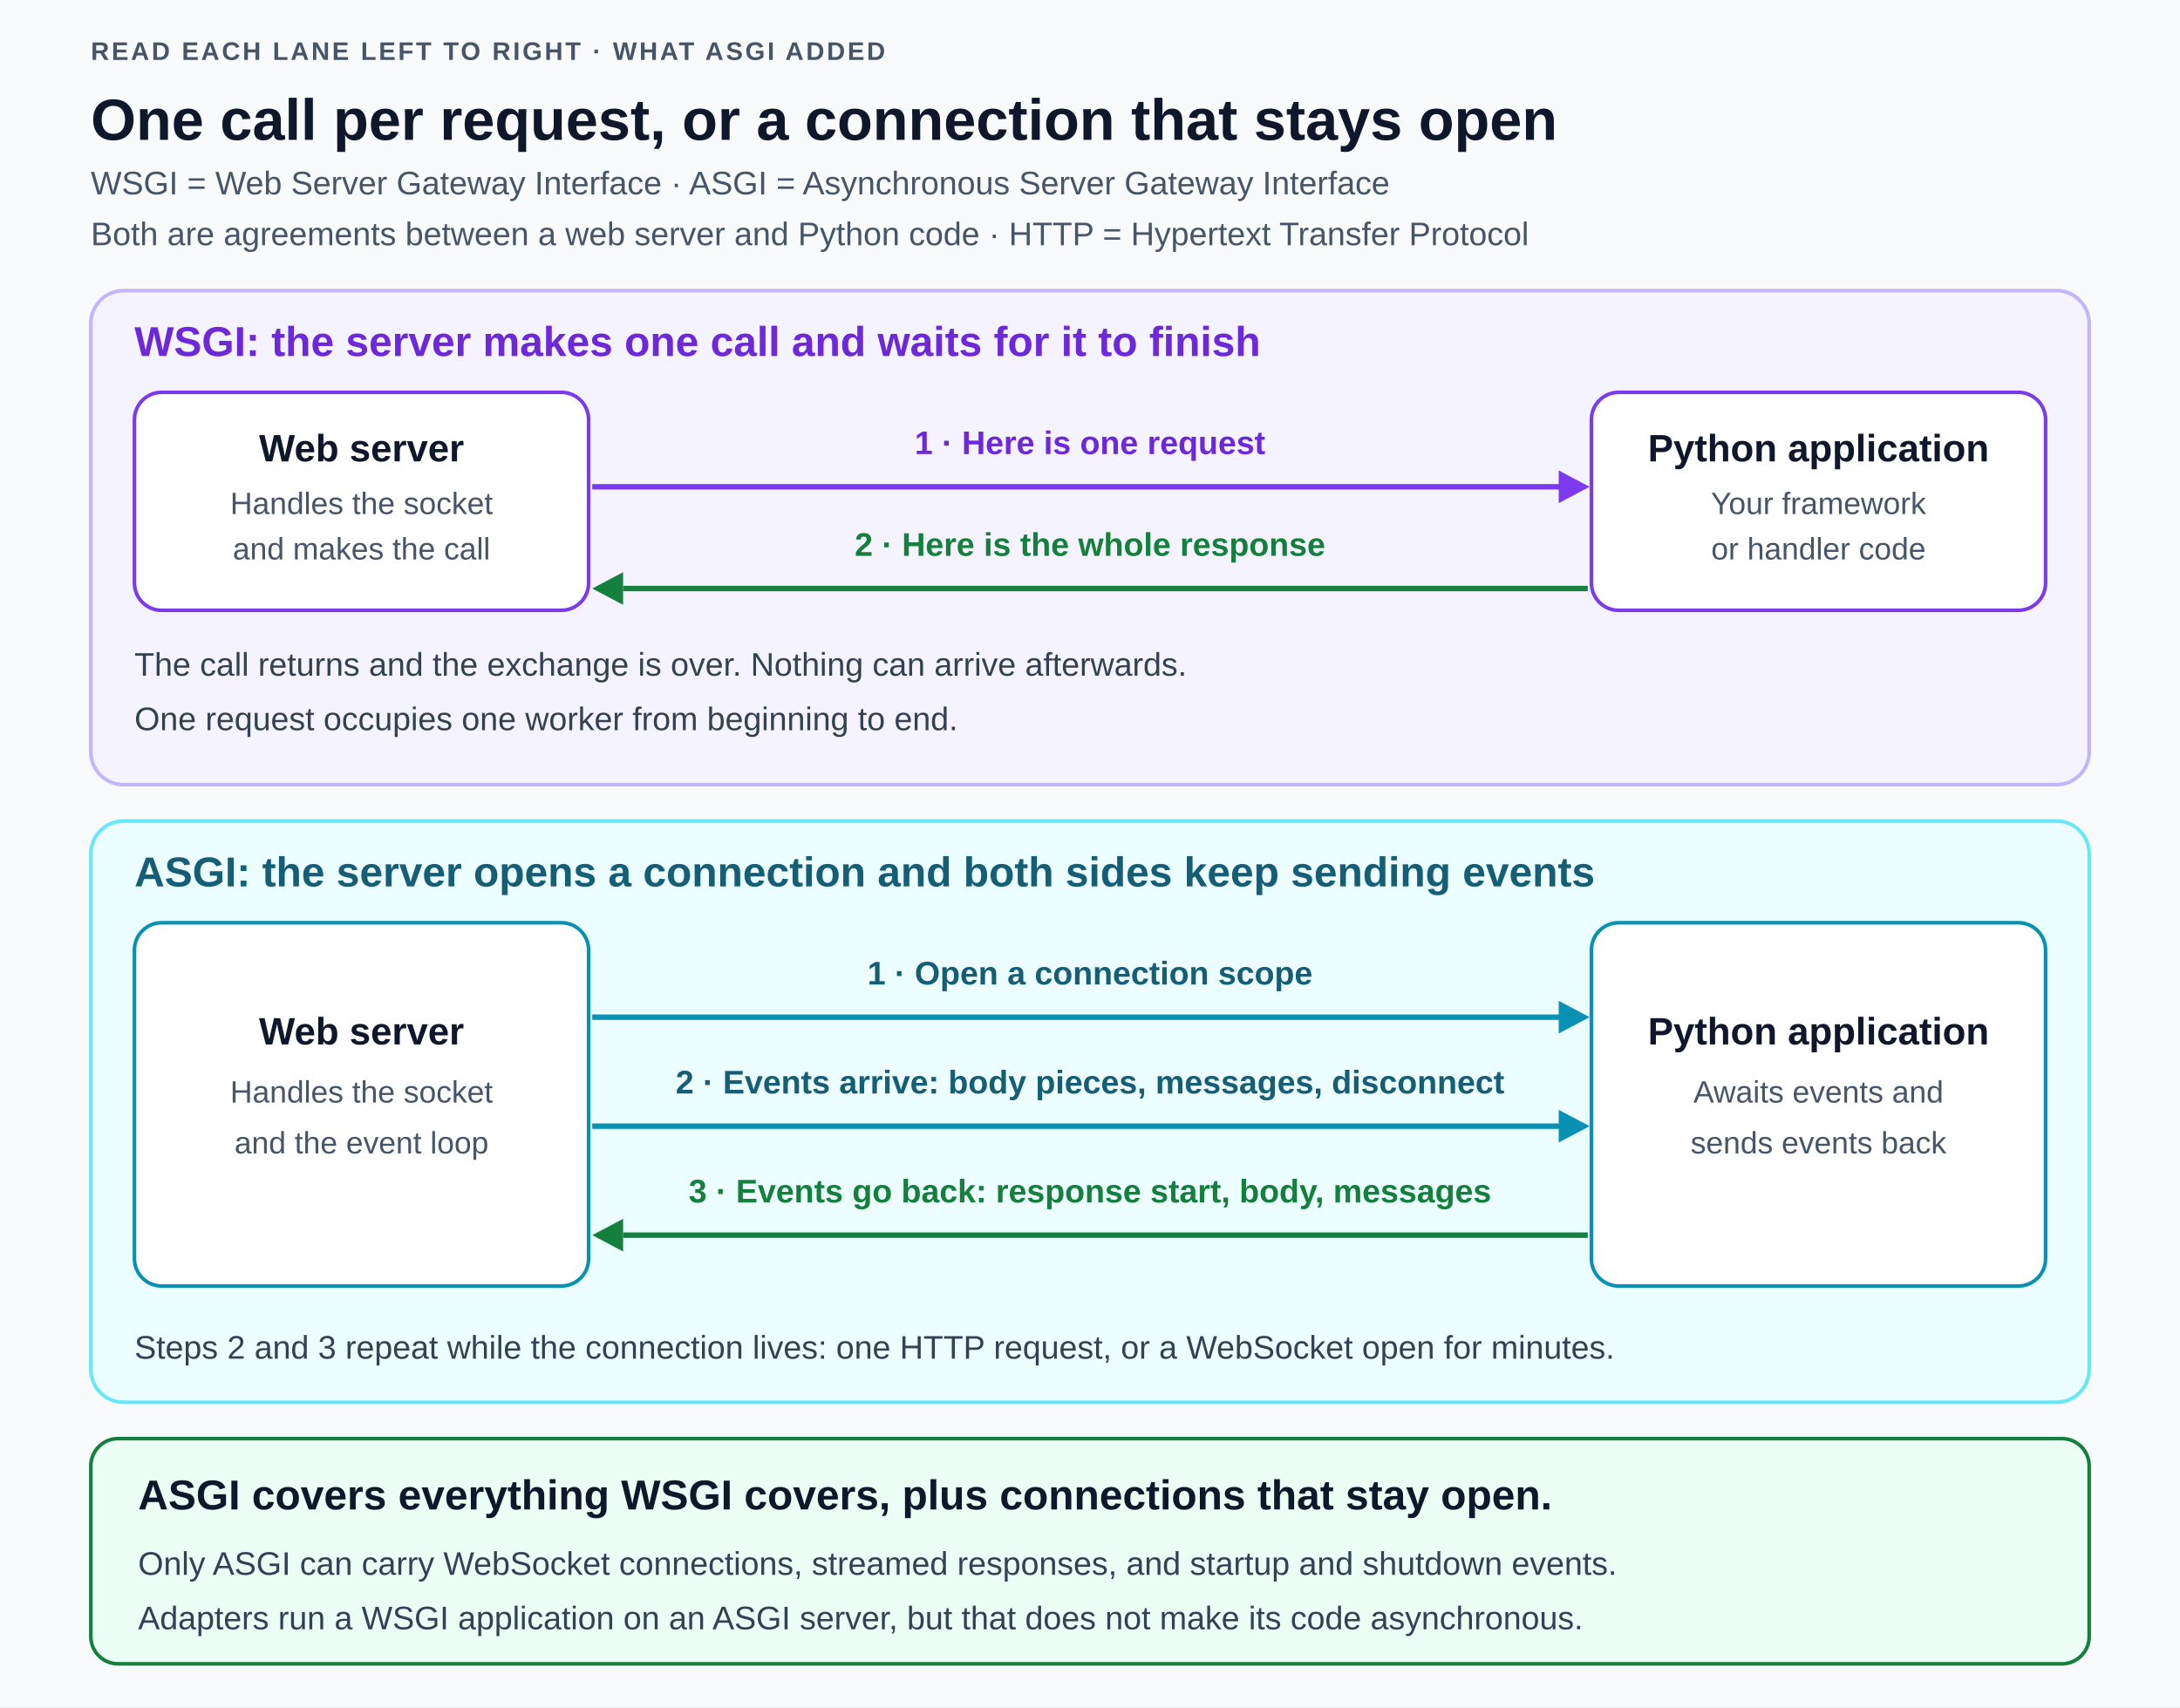
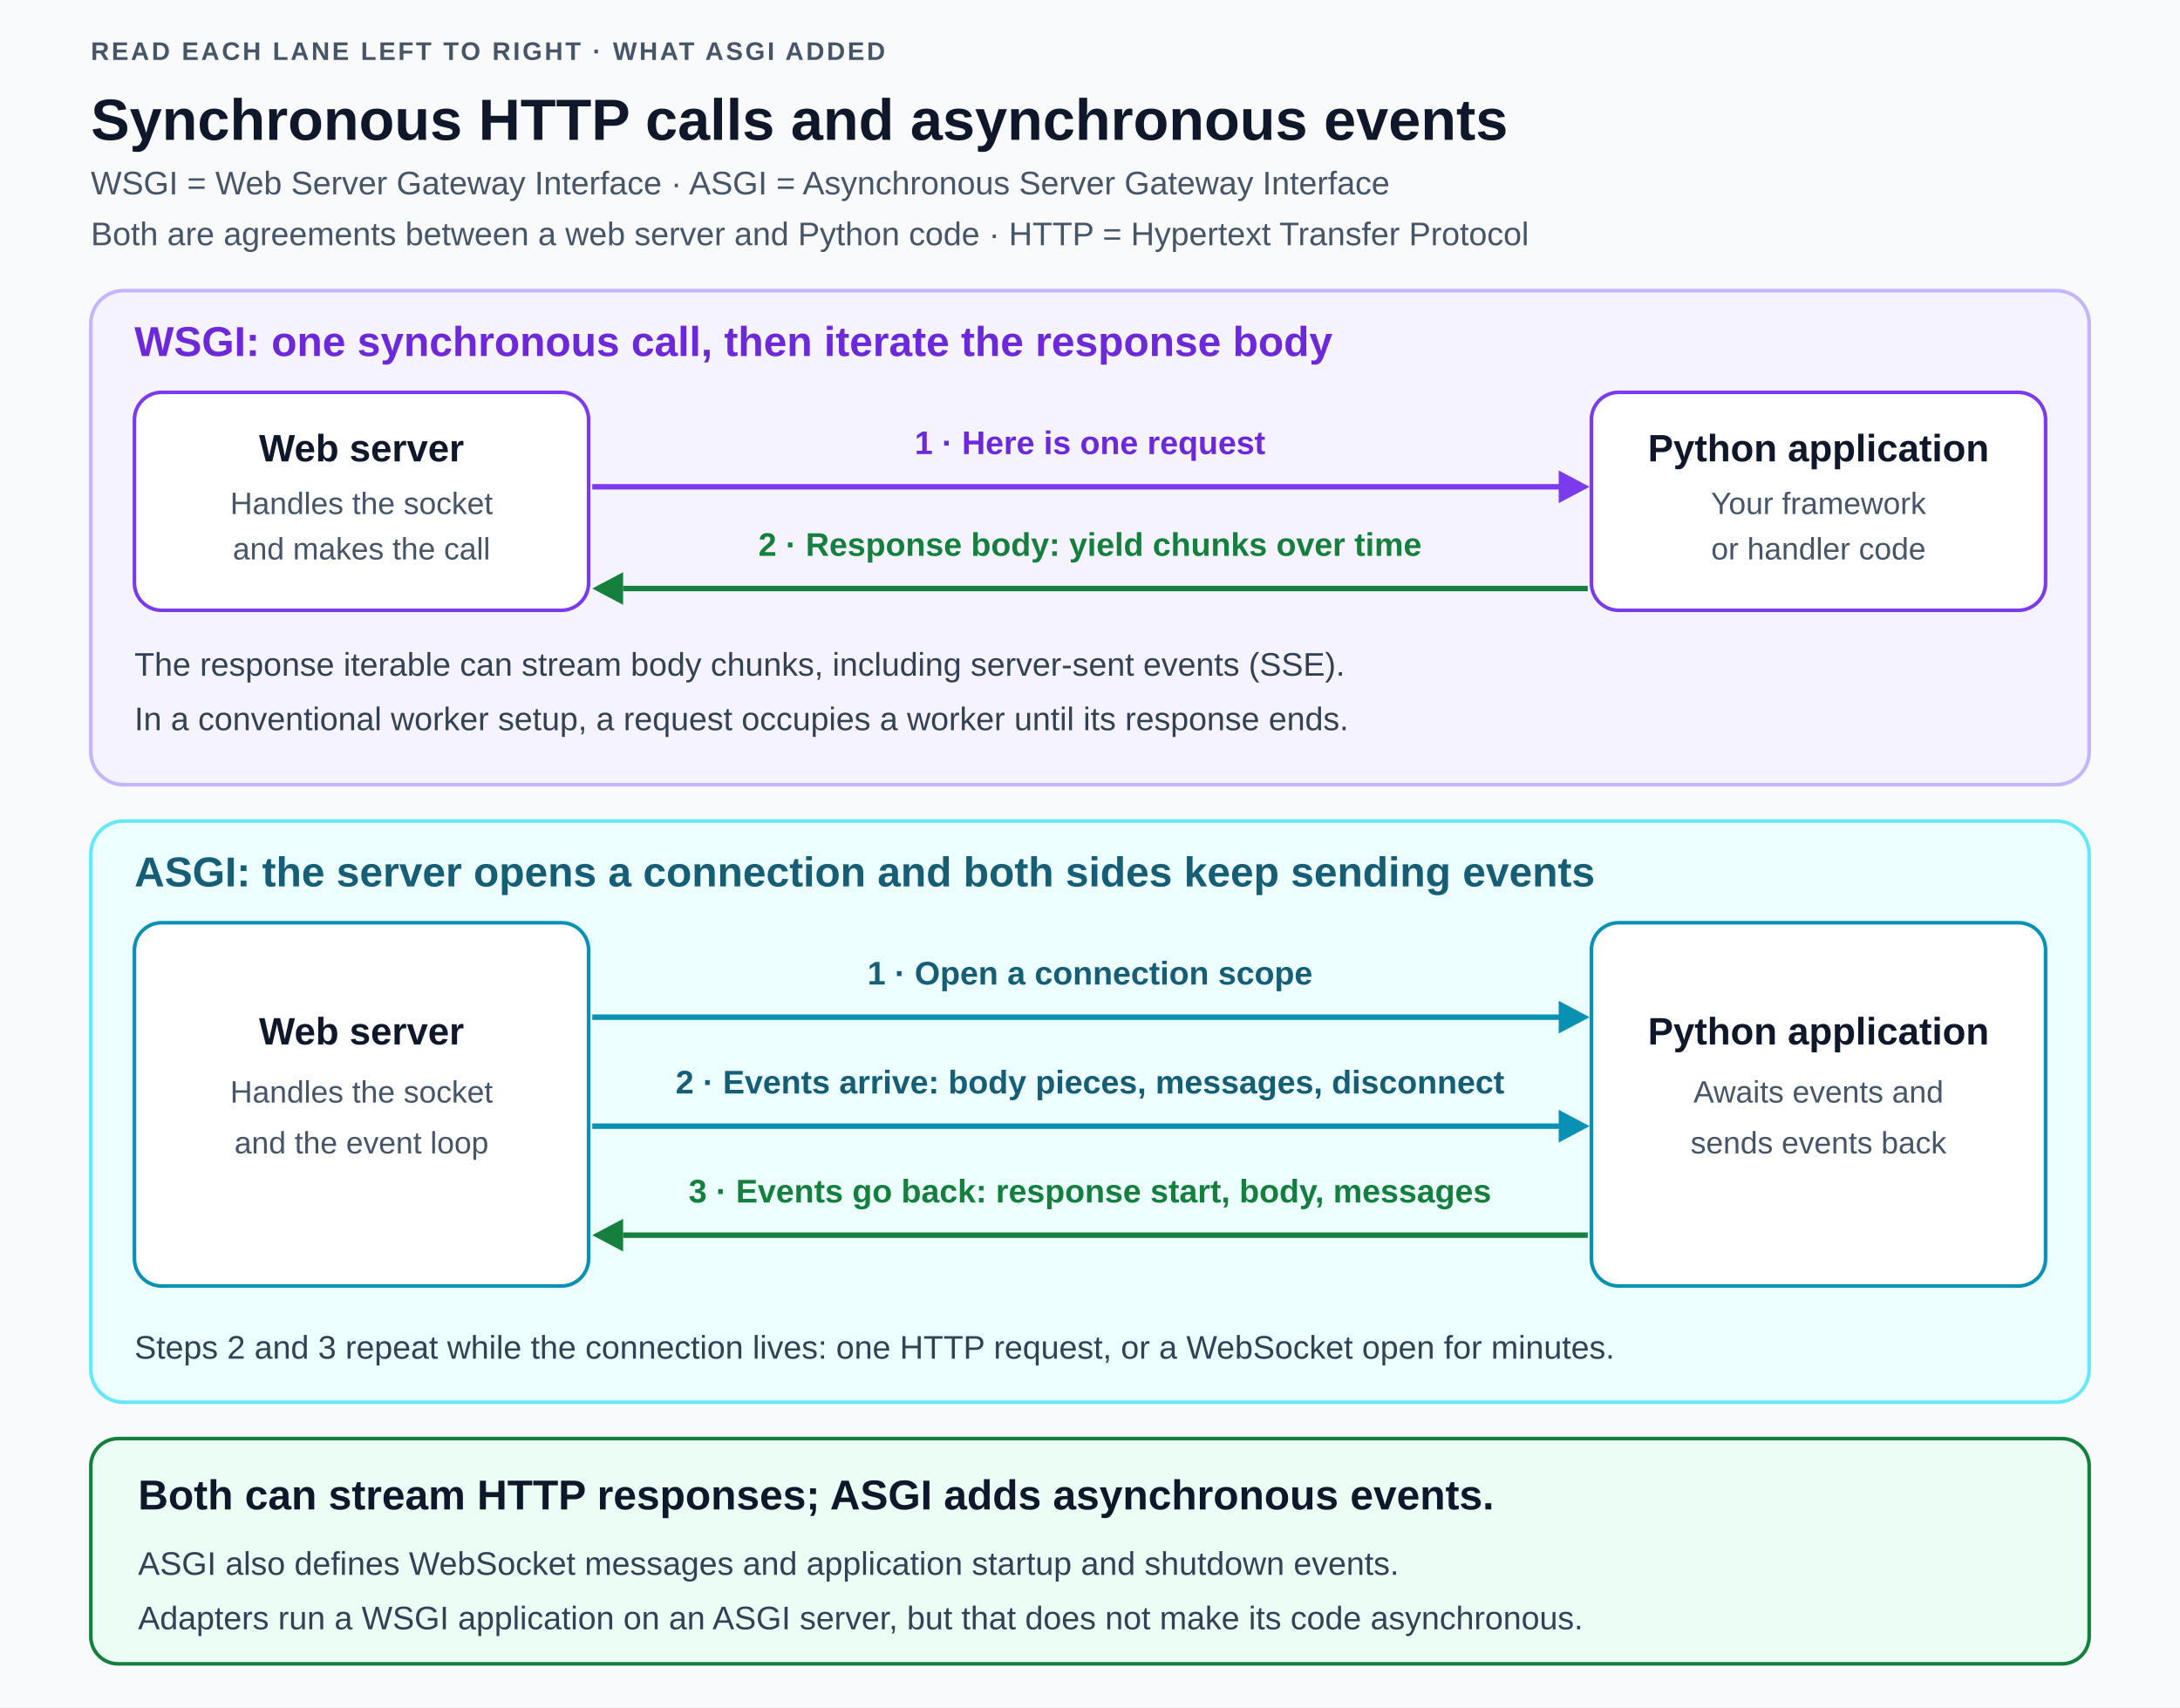
<svg xmlns="http://www.w3.org/2000/svg" width="1200" height="940" viewBox="0 0 1200 940" role="img" aria-labelledby="title desc">
  <defs>
    <style>
      text { font-family: Arial, Helvetica, sans-serif; fill: #0f172a; }
      .eyebrow { font-size: 14px; font-weight: 700; letter-spacing: 1.3px; fill: #475569; }
      .title { font-size: 32px; font-weight: 700; }
      .subtitle { font-size: 18px; fill: #475569; }
      .lane-title { font-size: 23px; font-weight: 700; }
      .node-title { font-size: 21px; font-weight: 700; text-anchor: middle; }
      .node-copy { font-size: 17px; fill: #475569; text-anchor: middle; }
      .flow-label { font-size: 18px; font-weight: 700; text-anchor: middle; }
      .copy { font-size: 18px; fill: #334155; }
      .shaft { stroke-width: 3; }
    </style>
  </defs>
  <rect width="1200" height="940" fill="#f8fafc" />
  <g id="heading">
    <text class="eyebrow" x="50" y="33">READ EACH LANE LEFT TO RIGHT · WHAT ASGI ADDED</text>
-     <text class="title" x="50" y="77">One call per request, or a connection that stays open</text>
+     <text class="title" x="50" y="77">Synchronous HTTP calls and asynchronous events</text>
    <text class="subtitle" x="50" y="107">WSGI = Web Server Gateway Interface · ASGI = Asynchronous Server Gateway Interface</text>
    <text class="subtitle" x="50" y="135">Both are agreements between a web server and Python code · HTTP = Hypertext Transfer Protocol</text>
  </g>
  <g id="wsgi-lane">
    <rect x="50" y="160" width="1100" height="272" rx="18" fill="#f5f3ff" stroke="#c4b5fd" stroke-width="2" />
-     <text class="lane-title" x="74" y="196" style="fill:#6d28d9">WSGI: the server makes one call and waits for it to finish</text>
+     <text class="lane-title" x="74" y="196" style="fill:#6d28d9">WSGI: one synchronous call, then iterate the response body</text>
    <rect id="wsgi-server" x="74" y="216" width="250" height="120" rx="15" fill="#ffffff" stroke="#7c3aed" stroke-width="2" />
    <text class="node-title" x="199" y="254">Web server</text>
    <text class="node-copy" x="199" y="283">Handles the socket</text>
    <text class="node-copy" x="199" y="308">and makes the call</text>
    <rect id="wsgi-application" x="876" y="216" width="250" height="120" rx="15" fill="#ffffff" stroke="#7c3aed" stroke-width="2" />
    <text class="node-title" x="1001" y="254">Python application</text>
    <text class="node-copy" x="1001" y="283">Your framework</text>
    <text class="node-copy" x="1001" y="308">or handler code</text>
    <text class="flow-label" x="600" y="250" style="fill:#6d28d9">1 · Here is one request</text>
    <line class="shaft" data-connector="true" x1="326" y1="268" x2="859" y2="268" stroke="#7c3aed" />
    <polygon points="875,268 858,259 858,277" fill="#7c3aed" />
-     <text class="flow-label" x="600" y="306" style="fill:#15803d">2 · Here is the whole response</text>
+     <text class="flow-label" x="600" y="306" style="fill:#15803d">2 · Response body: yield chunks over time</text>
    <line class="shaft" data-connector="true" x1="874" y1="324" x2="343" y2="324" stroke="#15803d" />
    <polygon points="326,324 343,315 343,333" fill="#15803d" />
-     <text class="copy" x="74" y="372">The call returns and the exchange is over. Nothing can arrive afterwards.</text>
-     <text class="copy" x="74" y="402">One request occupies one worker from beginning to end.</text>
+     <text class="copy" x="74" y="372">The response iterable can stream body chunks, including server-sent events (SSE).</text>
+     <text class="copy" x="74" y="402">In a conventional worker setup, a request occupies a worker until its response ends.</text>
  </g>
  <g id="asgi-lane">
    <rect x="50" y="452" width="1100" height="320" rx="18" fill="#ecfeff" stroke="#67e8f9" stroke-width="2" />
    <text class="lane-title" x="74" y="488" style="fill:#155e75">ASGI: the server opens a connection and both sides keep sending events</text>
    <rect id="asgi-server" x="74" y="508" width="250" height="200" rx="15" fill="#ffffff" stroke="#0891b2" stroke-width="2" />
    <text class="node-title" x="199" y="575">Web server</text>
    <text class="node-copy" x="199" y="607">Handles the socket</text>
    <text class="node-copy" x="199" y="635">and the event loop</text>
    <rect id="asgi-application" x="876" y="508" width="250" height="200" rx="15" fill="#ffffff" stroke="#0891b2" stroke-width="2" />
    <text class="node-title" x="1001" y="575">Python application</text>
    <text class="node-copy" x="1001" y="607">Awaits events and</text>
    <text class="node-copy" x="1001" y="635">sends events back</text>
    <text class="flow-label" x="600" y="542" style="fill:#155e75">1 · Open a connection scope</text>
    <line class="shaft" data-connector="true" x1="326" y1="560" x2="859" y2="560" stroke="#0891b2" />
    <polygon points="875,560 858,551 858,569" fill="#0891b2" />
    <text class="flow-label" x="600" y="602" style="fill:#155e75">2 · Events arrive: body pieces, messages, disconnect</text>
    <line class="shaft" data-connector="true" x1="326" y1="620" x2="859" y2="620" stroke="#0891b2" />
    <polygon points="875,620 858,611 858,629" fill="#0891b2" />
    <text class="flow-label" x="600" y="662" style="fill:#15803d">3 · Events go back: response start, body, messages</text>
    <line class="shaft" data-connector="true" x1="874" y1="680" x2="343" y2="680" stroke="#15803d" />
    <polygon points="326,680 343,671 343,689" fill="#15803d" />
    <text class="copy" x="74" y="748">Steps 2 and 3 repeat while the connection lives: one HTTP request, or a WebSocket open for minutes.</text>
  </g>
  <g id="takeaway">
    <rect x="50" y="792" width="1100" height="124" rx="15" fill="#ecfdf5" stroke="#15803d" stroke-width="2" />
-     <text x="76" y="831" font-size="23" font-weight="700">ASGI covers everything WSGI covers, plus connections that stay open.</text>
-     <text class="copy" x="76" y="867">Only ASGI can carry WebSocket connections, streamed responses, and startup and shutdown events.</text>
+     <text x="76" y="831" font-size="23" font-weight="700">Both can stream HTTP responses; ASGI adds asynchronous events.</text>
+     <text class="copy" x="76" y="867">ASGI also defines WebSocket messages and application startup and shutdown events.</text>
    <text class="copy" x="76" y="897">Adapters run a WSGI application on an ASGI server, but that does not make its code asynchronous.</text>
  </g>
</svg>
